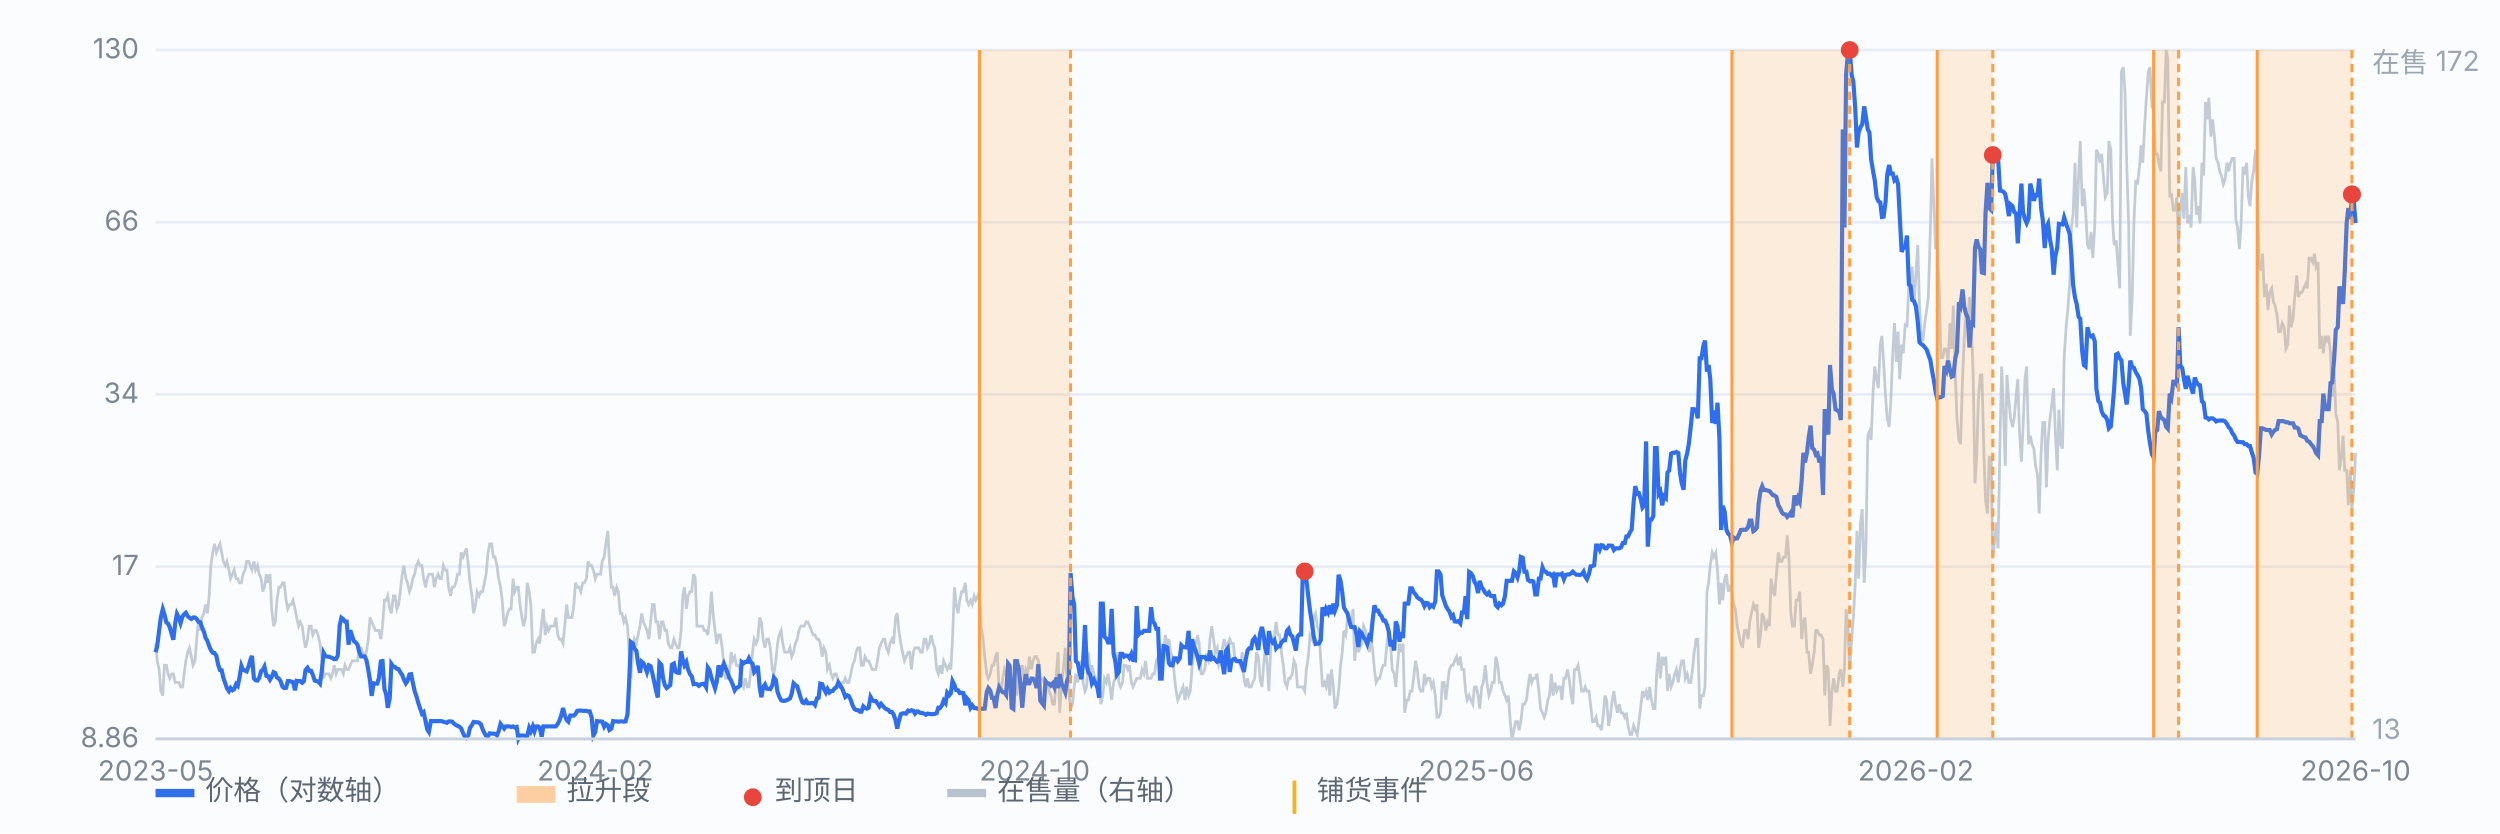
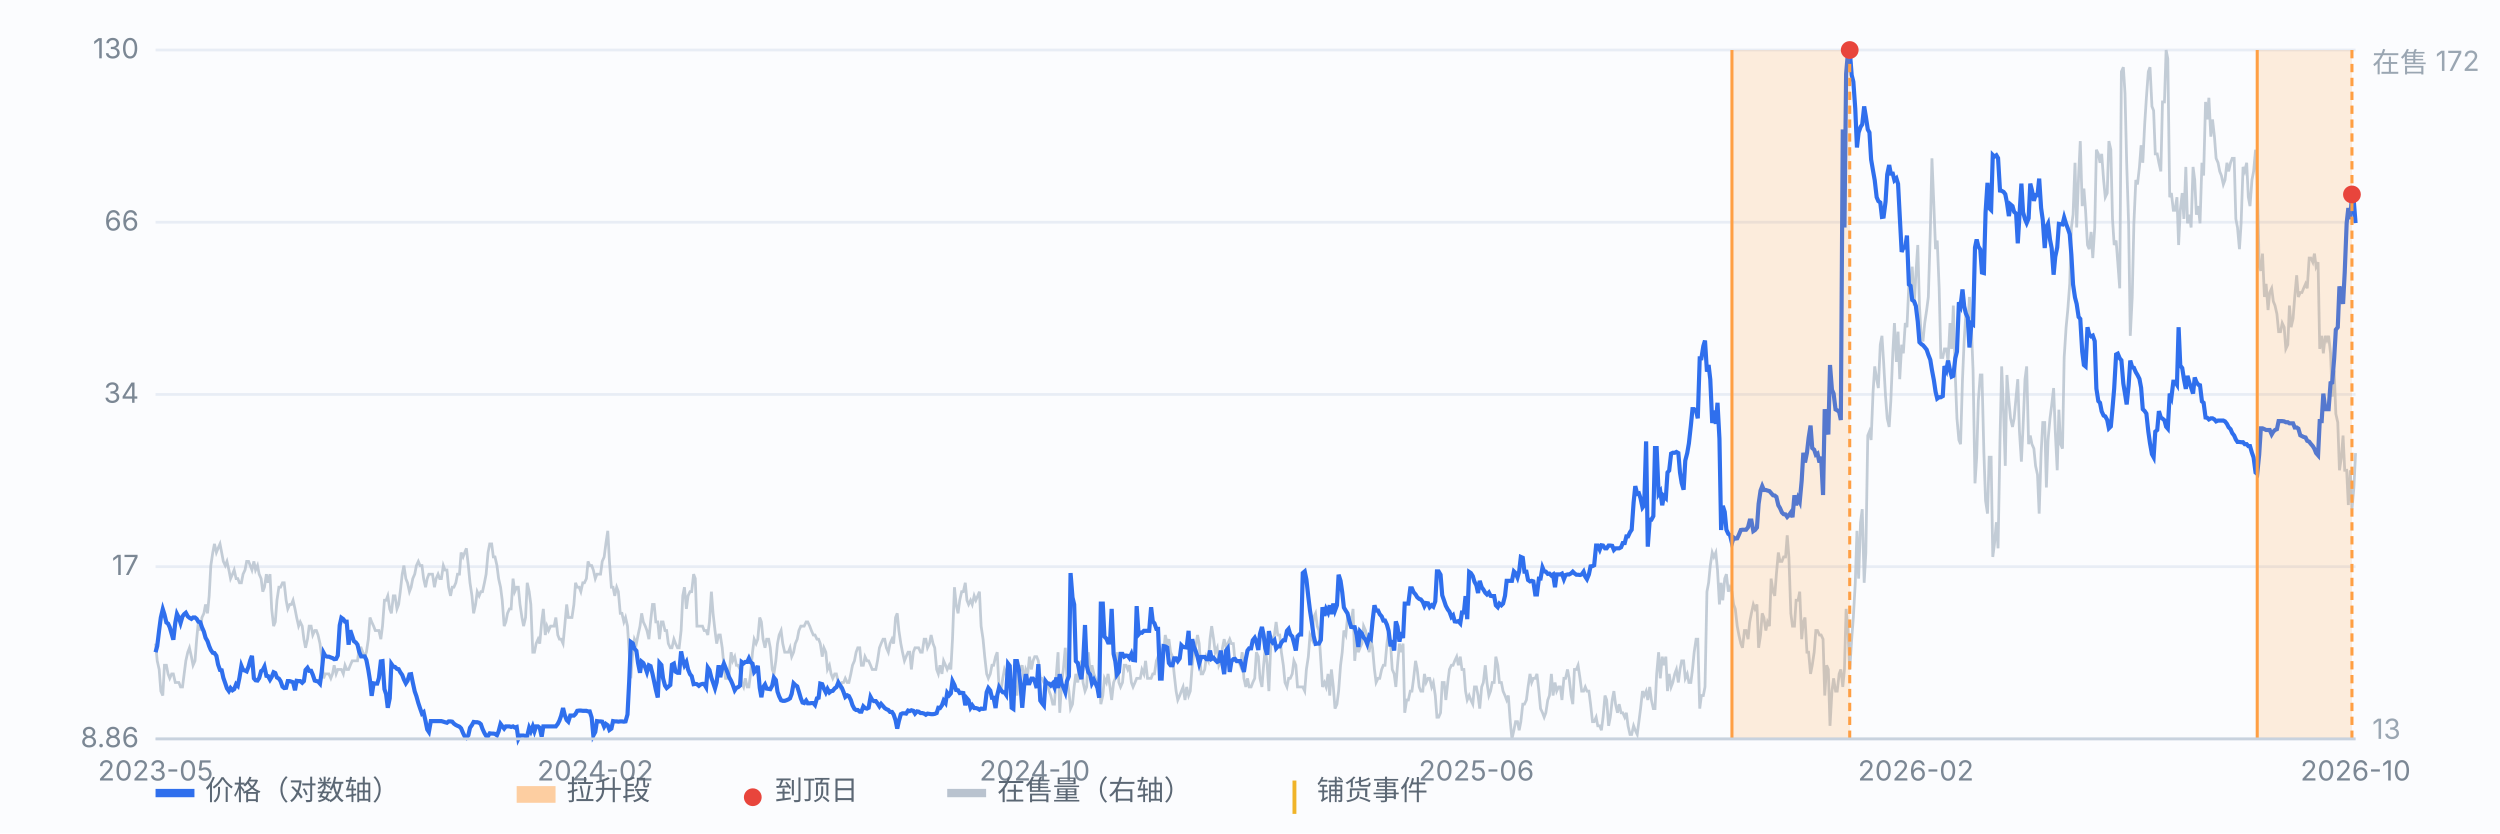
<svg xmlns="http://www.w3.org/2000/svg" viewBox="0 0 900 300" preserveAspectRatio="xMidYMid meet" style="width:100%;max-width:900px;height:auto;display:block" font-family="-apple-system,Segoe UI,Microsoft YaHei,sans-serif" font-size="10">
  <rect x="0" y="0" width="900" height="300" fill="#fbfcfe" />
  <line x1="56" y1="266.0" x2="848" y2="266.0" stroke="#e8edf5" stroke-width="1" />
  <text x="50" y="269.0" text-anchor="end" fill="#7b8794">8.86</text>
  <line x1="56" y1="204.0" x2="848" y2="204.0" stroke="#e8edf5" stroke-width="1" />
  <text x="50" y="207.0" text-anchor="end" fill="#7b8794">17</text>
  <line x1="56" y1="142.0" x2="848" y2="142.0" stroke="#e8edf5" stroke-width="1" />
  <text x="50" y="145.0" text-anchor="end" fill="#7b8794">34</text>
  <line x1="56" y1="80.0" x2="848" y2="80.0" stroke="#e8edf5" stroke-width="1" />
  <text x="50" y="83.0" text-anchor="end" fill="#7b8794">66</text>
  <line x1="56" y1="18.0" x2="848" y2="18.0" stroke="#e8edf5" stroke-width="1" />
  <text x="50" y="21.0" text-anchor="end" fill="#7b8794">130</text>
  <path d="M56.0 231.7 L56.6 237.9 L57.3 241.0 L57.9 248.8 L58.6 250.4 L59.2 239.5 L59.9 239.5 L60.5 242.6 L61.1 244.2 L61.8 242.6 L62.4 242.6 L63.1 245.7 L63.7 245.7 L64.4 245.7 L65.0 247.3 L65.7 247.3 L66.3 242.6 L66.9 237.9 L67.6 234.8 L68.2 233.2 L68.9 236.4 L69.5 239.5 L70.2 237.9 L70.8 230.1 L71.4 223.9 L72.1 227.0 L72.7 222.3 L73.4 220.8 L74.0 217.6 L74.7 220.8 L75.3 214.5 L75.9 203.6 L76.6 198.9 L77.2 195.8 L77.9 198.9 L78.5 197.4 L79.2 195.8 L79.8 198.9 L80.4 202.1 L81.1 203.6 L81.7 202.1 L82.4 205.2 L83.0 208.3 L83.7 206.7 L84.3 205.2 L85.0 208.3 L85.6 208.3 L86.2 209.8 L86.9 209.8 L87.5 206.7 L88.2 205.2 L88.8 202.1 L89.5 202.1 L90.1 203.6 L90.7 205.2 L91.4 202.1 L92.0 205.2 L92.7 203.6 L93.3 206.7 L94.0 208.3 L94.6 213.0 L95.2 211.4 L95.9 206.7 L96.5 209.8 L97.2 206.7 L97.8 219.2 L98.5 225.4 L99.1 223.9 L99.7 216.1 L100.4 211.4 L101.0 211.4 L101.7 209.8 L102.3 209.8 L103.0 216.1 L103.6 219.2 L104.3 217.6 L104.9 217.6 L105.5 216.1 L106.2 219.2 L106.8 222.3 L107.5 225.4 L108.1 223.9 L108.8 225.4 L109.4 230.1 L110.0 233.2 L110.7 230.1 L111.3 225.4 L112.0 225.4 L112.6 228.6 L113.3 227.0 L113.9 227.0 L114.5 228.6 L115.2 231.7 L115.8 236.4 L116.5 244.2 L117.1 242.6 L117.8 242.6 L118.4 242.6 L119.1 244.2 L119.7 242.6 L120.3 239.5 L121.0 242.6 L121.6 241.0 L122.3 241.0 L122.9 241.0 L123.6 242.6 L124.2 239.5 L124.8 241.0 L125.5 241.0 L126.1 239.5 L126.8 237.9 L127.4 237.9 L128.1 237.9 L128.7 237.9 L129.3 233.2 L130.0 233.2 L130.6 234.8 L131.3 236.4 L131.9 234.8 L132.6 230.1 L133.2 222.3 L133.8 223.9 L134.5 225.4 L135.1 227.0 L135.8 227.0 L136.4 227.0 L137.1 230.1 L137.7 225.4 L138.4 216.1 L139.0 216.1 L139.6 214.5 L140.3 219.2 L140.9 220.8 L141.6 214.5 L142.2 214.5 L142.9 219.2 L143.5 217.6 L144.1 213.0 L144.8 206.7 L145.4 203.6 L146.1 208.3 L146.7 209.8 L147.4 213.0 L148.0 211.4 L148.6 208.3 L149.3 206.7 L149.9 203.6 L150.6 202.1 L151.2 203.6 L151.9 203.6 L152.5 208.3 L153.2 211.4 L153.8 208.3 L154.4 206.7 L155.1 206.7 L155.7 206.7 L156.4 211.4 L157.0 208.3 L157.7 206.7 L158.3 208.3 L158.9 208.3 L159.6 203.6 L160.2 205.2 L160.9 205.2 L161.5 211.4 L162.2 214.5 L162.8 211.4 L163.4 211.4 L164.1 209.8 L164.7 206.7 L165.4 206.7 L166.0 198.9 L166.7 200.5 L167.3 198.9 L167.9 197.4 L168.6 203.6 L169.2 209.8 L169.9 214.5 L170.5 220.8 L171.2 217.6 L171.8 213.0 L172.5 214.5 L173.1 213.0 L173.7 213.0 L174.4 209.8 L175.0 206.7 L175.7 198.9 L176.3 195.8 L177.0 195.8 L177.6 200.5 L178.2 200.5 L178.9 203.6 L179.5 208.3 L180.2 211.4 L180.8 216.1 L181.5 225.4 L182.1 223.9 L182.7 220.8 L183.4 219.2 L184.0 219.2 L184.7 208.3 L185.3 213.0 L186.0 211.4 L186.6 211.4 L187.2 217.6 L187.9 222.3 L188.5 225.4 L189.2 222.3 L189.8 209.8 L190.5 213.0 L191.1 217.6 L191.8 234.8 L192.4 234.8 L193.0 231.7 L193.7 230.1 L194.3 231.7 L195.0 223.9 L195.6 219.2 L196.3 228.6 L196.9 225.4 L197.5 227.0 L198.2 225.4 L198.8 225.4 L199.5 225.4 L200.1 222.3 L200.8 228.6 L201.4 230.1 L202.0 230.1 L202.7 231.7 L203.3 225.4 L204.0 217.6 L204.6 222.3 L205.3 222.3 L205.9 222.3 L206.6 217.6 L207.2 209.8 L207.8 211.4 L208.5 211.4 L209.1 213.0 L209.8 209.8 L210.4 209.8 L211.1 208.3 L211.7 202.1 L212.3 203.6 L213.0 203.6 L213.6 205.2 L214.3 208.3 L214.9 206.7 L215.6 206.7 L216.2 206.7 L216.8 202.1 L217.5 200.5 L218.1 195.8 L218.8 191.1 L219.4 202.1 L220.1 211.4 L220.7 211.4 L221.3 214.5 L222.0 211.4 L222.6 213.0 L223.3 220.8 L223.9 220.8 L224.6 223.9 L225.2 222.3 L225.9 225.4 L226.5 234.8 L227.1 244.2 L227.8 234.8 L228.4 230.1 L229.1 231.7 L229.7 228.6 L230.4 225.4 L231.0 220.8 L231.6 223.9 L232.3 225.4 L232.9 227.0 L233.6 230.1 L234.2 223.9 L234.9 217.6 L235.5 217.6 L236.1 223.9 L236.8 223.9 L237.4 230.1 L238.1 223.9 L238.7 223.9 L239.4 227.0 L240.0 227.0 L240.6 231.7 L241.3 233.2 L241.9 233.2 L242.6 230.1 L243.2 231.7 L243.9 233.2 L244.5 233.2 L245.2 227.0 L245.8 214.5 L246.4 211.4 L247.1 219.2 L247.7 214.5 L248.4 213.0 L249.0 213.0 L249.7 206.7 L250.3 208.3 L250.9 225.4 L251.6 225.4 L252.2 225.4 L252.9 225.4 L253.5 227.0 L254.2 227.0 L254.8 228.6 L255.4 223.9 L256.1 213.0 L256.7 220.8 L257.4 227.0 L258.0 231.7 L258.7 228.6 L259.3 228.6 L260.0 233.2 L260.6 239.5 L261.2 244.2 L261.9 244.2 L262.5 242.6 L263.2 234.8 L263.8 237.9 L264.5 236.4 L265.1 239.5 L265.7 239.5 L266.4 241.0 L267.0 245.7 L267.7 247.3 L268.3 244.2 L269.0 247.3 L269.6 247.3 L270.2 242.6 L270.9 234.8 L271.5 230.1 L272.2 231.7 L272.8 230.1 L273.5 222.3 L274.1 223.9 L274.7 230.1 L275.4 233.2 L276.0 230.1 L276.7 230.1 L277.3 233.2 L278.0 241.0 L278.6 242.6 L279.3 237.9 L279.9 231.7 L280.5 228.6 L281.2 227.0 L281.8 231.7 L282.5 234.8 L283.1 234.8 L283.8 234.8 L284.4 233.2 L285.0 236.4 L285.7 234.8 L286.3 231.7 L287.0 230.1 L287.6 227.0 L288.3 225.4 L288.9 225.4 L289.5 225.4 L290.2 223.9 L290.8 223.9 L291.5 225.4 L292.1 227.0 L292.8 228.6 L293.4 228.6 L294.1 230.1 L294.7 230.1 L295.3 231.7 L296.0 236.4 L296.6 233.2 L297.3 234.8 L297.9 241.0 L298.6 239.5 L299.2 242.6 L299.8 244.2 L300.5 242.6 L301.1 242.6 L301.8 245.7 L302.4 247.3 L303.1 245.7 L303.7 245.7 L304.3 244.2 L305.0 245.7 L305.6 245.7 L306.3 242.6 L306.9 239.5 L307.6 237.9 L308.2 234.8 L308.8 233.2 L309.5 233.2 L310.1 239.5 L310.8 239.5 L311.4 236.4 L312.1 237.9 L312.7 237.9 L313.4 239.5 L314.0 241.0 L314.6 241.0 L315.3 241.0 L315.9 237.9 L316.6 233.2 L317.2 231.7 L317.9 230.1 L318.5 230.1 L319.1 233.2 L319.8 234.8 L320.4 231.7 L321.1 230.1 L321.7 231.7 L322.4 222.3 L323.0 220.8 L323.6 227.0 L324.3 231.7 L324.9 234.8 L325.6 237.9 L326.2 236.4 L326.9 234.8 L327.5 234.8 L328.1 241.0 L328.8 234.8 L329.4 233.2 L330.1 233.2 L330.7 233.2 L331.4 234.8 L332.0 234.8 L332.7 230.1 L333.3 230.1 L333.9 233.2 L334.6 231.7 L335.2 228.6 L335.9 231.7 L336.5 233.2 L337.2 241.0 L337.8 242.6 L338.4 239.5 L339.1 242.6 L339.7 237.9 L340.4 239.5 L341.0 241.0 L341.7 239.5 L342.3 241.0 L342.9 230.1 L343.6 211.4 L344.2 217.6 L344.9 220.8 L345.5 216.1 L346.2 213.0 L346.8 213.0 L347.5 209.8 L348.1 216.1 L348.7 217.6 L349.4 216.1 L350.0 217.6 L350.7 214.5 L351.3 216.1 L352.0 214.5 L352.6 213.0 L353.2 225.4 L353.9 230.1 L354.5 236.4 L355.2 242.6 L355.8 244.2 L356.5 242.6 L357.1 239.5 L357.7 239.5 L358.4 236.4 L359.0 234.8 L359.7 248.8 L360.3 248.8 L361.0 244.2 L361.6 241.0 L362.2 242.6 L362.9 239.5 L363.5 245.7 L364.2 247.3 L364.8 247.3 L365.5 247.3 L366.1 250.4 L366.8 239.5 L367.4 241.0 L368.0 239.5 L368.7 245.7 L369.3 241.0 L370.0 242.6 L370.6 236.4 L371.3 241.0 L371.9 237.9 L372.5 236.4 L373.2 236.4 L373.8 237.9 L374.5 244.2 L375.1 244.2 L375.8 245.7 L376.4 245.7 L377.0 245.7 L377.7 248.8 L378.3 250.4 L379.0 253.5 L379.6 253.5 L380.3 242.6 L380.9 234.8 L381.5 256.6 L382.2 245.7 L382.8 241.0 L383.5 233.2 L384.1 244.2 L384.8 248.8 L385.4 255.1 L386.1 253.5 L386.7 247.3 L387.3 242.6 L388.0 245.7 L388.6 239.5 L389.3 237.9 L389.9 245.7 L390.6 248.8 L391.2 247.3 L391.8 234.8 L392.5 242.6 L393.1 239.5 L393.8 242.6 L394.4 244.2 L395.1 247.3 L395.7 244.2 L396.3 253.5 L397.0 250.4 L397.6 244.2 L398.3 245.7 L398.9 242.6 L399.6 247.3 L400.2 252.0 L400.9 245.7 L401.5 244.2 L402.1 234.8 L402.8 245.7 L403.4 247.3 L404.1 245.7 L404.7 239.5 L405.4 239.5 L406.0 241.0 L406.6 239.5 L407.3 245.7 L407.9 247.3 L408.6 245.7 L409.2 244.2 L409.9 244.2 L410.5 244.2 L411.1 241.0 L411.8 242.6 L412.4 237.9 L413.1 244.2 L413.7 244.2 L414.4 244.2 L415.0 242.6 L415.6 242.6 L416.3 237.9 L416.9 236.4 L417.6 233.2 L418.2 234.8 L418.9 234.8 L419.5 228.6 L420.2 231.7 L420.8 230.1 L421.4 234.8 L422.1 236.4 L422.7 242.6 L423.4 248.8 L424.0 252.0 L424.7 250.4 L425.3 248.8 L425.9 247.3 L426.6 252.0 L427.2 247.3 L427.9 250.4 L428.5 248.8 L429.2 239.5 L429.8 234.8 L430.4 233.2 L431.1 228.6 L431.7 231.7 L432.4 242.6 L433.0 242.6 L433.7 241.0 L434.3 236.4 L435.0 237.9 L435.6 230.1 L436.2 225.4 L436.9 230.1 L437.5 234.8 L438.2 233.2 L438.8 239.5 L439.5 237.9 L440.1 233.2 L440.7 230.1 L441.4 233.2 L442.0 231.7 L442.7 230.1 L443.3 231.7 L444.0 231.7 L444.6 237.9 L445.2 237.9 L445.9 237.9 L446.5 239.5 L447.2 234.8 L447.8 244.2 L448.5 247.3 L449.1 244.2 L449.7 247.3 L450.4 247.3 L451.0 245.7 L451.7 244.2 L452.3 234.8 L453.0 236.4 L453.6 244.2 L454.3 247.3 L454.9 239.5 L455.5 233.2 L456.2 239.5 L456.8 248.8 L457.5 231.7 L458.1 230.1 L458.8 228.6 L459.4 223.9 L460.0 228.6 L460.7 228.6 L461.3 234.8 L462.0 239.5 L462.6 245.7 L463.3 247.3 L463.9 244.2 L464.5 244.2 L465.2 242.6 L465.8 237.9 L466.5 239.5 L467.1 247.3 L467.8 247.3 L468.4 247.3 L469.0 247.3 L469.7 248.8 L470.3 241.0 L471.0 236.4 L471.6 228.6 L472.3 230.1 L472.9 222.3 L473.6 220.8 L474.2 225.4 L474.8 227.0 L475.5 237.9 L476.1 247.3 L476.8 245.7 L477.4 247.3 L478.1 242.6 L478.7 250.4 L479.3 241.0 L480.0 247.3 L480.6 255.1 L481.3 253.5 L481.9 248.8 L482.6 239.5 L483.2 234.8 L483.8 227.0 L484.5 228.6 L485.1 222.3 L485.8 222.3 L486.4 223.9 L487.1 219.2 L487.7 237.9 L488.4 230.1 L489.0 234.8 L489.6 233.2 L490.3 231.7 L490.9 225.4 L491.6 227.0 L492.2 230.1 L492.9 234.8 L493.5 230.1 L494.1 233.2 L494.8 241.0 L495.4 245.7 L496.1 244.2 L496.7 244.2 L497.4 241.0 L498.0 239.5 L498.6 239.5 L499.3 231.7 L499.9 227.0 L500.6 231.7 L501.2 241.0 L501.9 242.6 L502.5 247.3 L503.1 239.5 L503.8 231.7 L504.4 234.8 L505.1 231.7 L505.7 256.6 L506.4 252.0 L507.0 252.0 L507.7 248.8 L508.3 248.8 L508.9 244.2 L509.6 237.9 L510.2 241.0 L510.9 247.3 L511.5 248.8 L512.2 248.8 L512.8 242.6 L513.4 245.7 L514.1 244.2 L514.7 244.2 L515.4 247.3 L516.0 245.7 L516.7 250.4 L517.3 258.2 L517.9 258.2 L518.6 256.6 L519.2 245.7 L519.9 245.7 L520.5 252.0 L521.2 245.7 L521.8 241.0 L522.5 239.5 L523.1 239.5 L523.7 237.9 L524.4 236.4 L525.0 239.5 L525.7 236.4 L526.3 241.0 L527.0 241.0 L527.6 248.8 L528.2 252.0 L528.9 250.4 L529.5 252.0 L530.2 253.5 L530.8 247.3 L531.5 247.3 L532.1 250.4 L532.7 255.1 L533.4 247.3 L534.0 245.7 L534.7 239.5 L535.3 245.7 L536.0 250.4 L536.6 248.8 L537.2 245.7 L537.9 245.7 L538.5 236.4 L539.2 239.5 L539.8 245.7 L540.5 245.7 L541.1 248.8 L541.8 250.4 L542.4 252.0 L543.0 250.4 L543.7 259.8 L544.3 266.0 L545.0 262.9 L545.6 259.8 L546.3 259.8 L546.9 262.9 L547.5 259.8 L548.2 253.5 L548.8 253.5 L549.5 252.0 L550.1 247.3 L550.8 242.6 L551.4 245.7 L552.0 244.2 L552.7 244.2 L553.3 242.6 L554.0 248.8 L554.6 255.1 L555.3 256.6 L555.9 258.2 L556.5 256.6 L557.2 252.0 L557.8 250.4 L558.5 242.6 L559.1 250.4 L559.8 245.7 L560.4 248.8 L561.1 247.3 L561.7 247.3 L562.3 252.0 L563.0 244.2 L563.6 244.2 L564.3 241.0 L564.9 244.2 L565.6 250.4 L566.2 253.5 L566.8 241.0 L567.5 241.0 L568.1 239.5 L568.8 244.2 L569.4 248.8 L570.1 248.8 L570.7 247.3 L571.3 248.8 L572.0 248.8 L572.6 253.5 L573.3 259.8 L573.9 259.8 L574.6 258.2 L575.2 261.3 L575.9 261.3 L576.5 262.9 L577.1 258.2 L577.8 250.4 L578.4 252.0 L579.1 261.3 L579.7 258.2 L580.4 252.0 L581.0 248.8 L581.6 253.5 L582.3 256.6 L582.9 253.5 L583.6 256.6 L584.2 256.6 L584.9 258.2 L585.5 256.6 L586.1 261.3 L586.8 264.4 L587.4 264.4 L588.1 261.3 L588.7 262.9 L589.4 264.4 L590.0 259.8 L590.6 255.1 L591.3 248.8 L591.9 250.4 L592.6 248.8 L593.2 252.0 L593.9 247.3 L594.5 252.0 L595.2 255.1 L595.8 255.1 L596.4 242.6 L597.1 234.8 L597.7 244.2 L598.4 236.4 L599.0 239.5 L599.7 236.4 L600.3 248.8 L600.9 242.6 L601.6 247.3 L602.2 245.7 L602.9 242.6 L603.5 241.0 L604.2 245.7 L604.8 241.0 L605.4 237.9 L606.1 237.9 L606.7 244.2 L607.4 242.6 L608.0 245.7 L608.7 245.7 L609.3 241.0 L609.9 234.8 L610.6 230.1 L611.2 230.1 L611.9 255.1 L612.5 250.4 L613.2 250.4 L613.8 247.3 L614.5 213.0 L615.1 209.8 L615.7 203.6 L616.4 198.9 L617.0 200.5 L617.7 198.9 L618.3 205.2 L619.0 217.6 L619.6 209.8 L620.2 216.1 L620.9 208.3 L621.5 206.7 L622.2 213.0 L622.8 211.4 L623.5 213.0 L624.1 217.6 L624.7 219.2 L625.4 225.4 L626.0 228.6 L626.7 231.7 L627.3 233.2 L628.0 227.0 L628.6 227.0 L629.3 230.1 L629.9 223.9 L630.5 220.8 L631.2 217.6 L631.8 219.2 L632.5 217.6 L633.1 233.2 L633.8 228.6 L634.4 220.8 L635.0 222.3 L635.7 227.0 L636.3 223.9 L637.0 225.4 L637.6 208.3 L638.3 213.0 L638.9 214.5 L639.5 206.7 L640.2 198.9 L640.8 202.1 L641.5 202.1 L642.1 200.5 L642.8 200.5 L643.4 192.7 L644.0 200.5 L644.7 220.8 L645.3 225.4 L646.0 225.4 L646.6 216.1 L647.3 216.1 L647.9 213.0 L648.6 230.1 L649.2 223.9 L649.8 222.3 L650.5 234.8 L651.1 234.8 L651.8 242.6 L652.4 239.5 L653.1 234.8 L653.7 227.0 L654.3 227.0 L655.0 228.6 L655.6 228.6 L656.3 230.1 L656.9 250.4 L657.6 239.5 L658.2 241.0 L658.8 261.3 L659.5 248.8 L660.1 244.2 L660.8 248.8 L661.4 248.8 L662.1 242.6 L662.7 241.0 L663.4 247.3 L664.0 241.0 L664.6 219.2 L665.3 227.0 L665.9 241.0 L666.6 230.1 L667.2 222.3 L667.9 209.8 L668.5 191.1 L669.1 208.3 L669.8 188.0 L670.4 183.3 L671.1 209.8 L671.7 198.9 L672.4 156.8 L673.0 155.3 L673.6 158.4 L674.3 141.2 L674.9 131.9 L675.6 136.5 L676.2 139.7 L676.9 124.1 L677.5 120.9 L678.1 130.3 L678.8 142.8 L679.4 150.6 L680.1 153.7 L680.7 144.3 L681.4 127.2 L682.0 116.3 L682.7 130.3 L683.3 119.4 L683.9 136.5 L684.6 124.1 L685.2 127.2 L685.9 116.3 L686.5 117.8 L687.2 102.2 L687.8 103.8 L688.4 96.0 L689.1 110.0 L689.7 99.1 L690.4 88.2 L691.0 110.0 L691.7 122.5 L692.3 122.5 L692.9 116.3 L693.6 111.6 L694.2 106.9 L694.9 83.5 L695.5 57.0 L696.2 74.2 L696.8 89.7 L697.4 86.6 L698.1 103.8 L698.7 128.7 L699.4 128.7 L700.0 125.6 L700.7 125.6 L701.3 130.3 L702.0 116.3 L702.6 125.6 L703.2 110.0 L703.9 135.0 L704.5 150.6 L705.2 158.4 L705.8 159.9 L706.5 136.5 L707.1 122.5 L707.7 113.1 L708.4 117.8 L709.0 106.9 L709.7 117.8 L710.3 133.4 L711.0 174.0 L711.6 164.6 L712.2 144.3 L712.9 135.0 L713.5 135.0 L714.2 163.1 L714.8 180.2 L715.5 184.9 L716.1 164.6 L716.8 164.6 L717.4 200.5 L718.0 195.8 L718.7 188.0 L719.3 197.4 L720.0 158.4 L720.6 131.9 L721.3 149.0 L721.9 167.7 L722.5 135.0 L723.2 144.3 L723.8 150.6 L724.5 153.7 L725.1 150.6 L725.8 142.8 L726.4 136.5 L727.0 155.3 L727.7 166.2 L728.3 153.7 L729.0 136.5 L729.6 131.9 L730.3 159.9 L730.9 156.8 L731.5 159.9 L732.2 161.5 L732.8 167.7 L733.5 170.9 L734.1 184.9 L734.8 163.1 L735.4 152.1 L736.1 152.1 L736.7 175.5 L737.3 158.4 L738.0 150.6 L738.6 145.9 L739.3 139.7 L739.9 155.3 L740.6 169.3 L741.2 147.5 L741.8 159.9 L742.5 161.5 L743.1 128.7 L743.8 117.8 L744.4 111.6 L745.1 102.2 L745.7 81.9 L746.3 77.3 L747.0 58.6 L747.6 81.9 L748.3 63.2 L748.9 50.8 L749.6 74.2 L750.2 67.9 L750.8 75.7 L751.5 88.2 L752.1 89.7 L752.8 83.5 L753.4 92.9 L754.1 81.9 L754.7 53.9 L755.4 55.4 L756.0 58.6 L756.6 55.4 L757.3 64.8 L757.9 71.0 L758.6 69.5 L759.2 50.8 L759.9 53.9 L760.5 78.8 L761.1 88.2 L761.8 86.6 L762.4 94.4 L763.1 103.8 L763.7 25.8 L764.4 24.2 L765.0 33.6 L765.6 58.6 L766.3 80.4 L766.9 120.9 L767.6 106.9 L768.2 80.4 L768.9 64.8 L769.5 66.4 L770.2 60.1 L770.8 52.3 L771.4 58.6 L772.1 44.5 L772.7 35.2 L773.4 25.8 L774.0 24.2 L774.7 38.3 L775.3 39.8 L775.9 55.4 L776.6 55.4 L777.2 58.6 L777.9 61.7 L778.5 36.7 L779.2 36.7 L779.8 18.0 L780.4 21.1 L781.1 71.0 L781.7 69.5 L782.4 75.7 L783.0 75.7 L783.7 71.0 L784.3 88.2 L784.9 75.7 L785.6 69.5 L786.2 78.8 L786.9 60.1 L787.5 80.4 L788.2 77.3 L788.8 81.9 L789.5 60.1 L790.1 64.8 L790.7 77.3 L791.4 74.2 L792.0 80.4 L792.7 58.6 L793.3 63.2 L794.0 36.7 L794.6 43.0 L795.2 35.2 L795.9 49.2 L796.5 43.0 L797.2 49.2 L797.8 57.0 L798.5 58.6 L799.1 61.7 L799.7 63.2 L800.4 66.4 L801.0 64.8 L801.7 58.6 L802.3 61.7 L803.0 58.6 L803.6 57.0 L804.3 57.0 L804.9 78.8 L805.5 81.9 L806.2 89.7 L806.8 80.4 L807.5 60.1 L808.1 61.7 L808.8 58.6 L809.4 71.0 L810.0 74.2 L810.7 64.8 L811.3 61.7 L812.0 53.9 L812.6 64.8 L813.3 96.0 L813.9 97.5 L814.5 91.3 L815.2 106.9 L815.8 102.2 L816.5 111.6 L817.1 105.3 L817.8 103.8 L818.4 108.5 L819.0 110.0 L819.7 113.1 L820.3 119.4 L821.0 119.4 L821.6 116.3 L822.3 117.8 L822.9 125.6 L823.6 124.1 L824.2 110.0 L824.8 117.8 L825.5 114.7 L826.1 106.9 L826.8 99.1 L827.4 106.9 L828.1 105.3 L828.7 105.3 L829.3 103.8 L830.0 102.2 L830.6 103.8 L831.3 92.9 L831.9 92.9 L832.6 94.4 L833.2 91.3 L833.8 96.0 L834.5 94.4 L835.1 125.6 L835.8 120.9 L836.4 127.2 L837.1 120.9 L837.7 122.5 L838.3 120.9 L839.0 127.2 L839.6 142.8 L840.3 133.4 L840.9 149.0 L841.6 152.1 L842.2 169.3 L842.9 164.6 L843.5 156.8 L844.1 169.3 L844.8 169.3 L845.4 181.8 L846.1 169.3 L846.7 183.3 L847.4 175.5 L848.0 163.1" fill="none" stroke="#b9c3cf" stroke-width="1" opacity="0.85" />
  <text x="854" y="26" fill="#9aa6b2">在售 172</text>
  <text x="854" y="266" fill="#9aa6b2">13</text>
  <path d="M56.0 234.8 L56.6 232.6 L57.3 226.8 L57.9 222.3 L58.6 219.3 L59.2 221.2 L59.9 224.1 L60.5 224.5 L61.1 225.8 L61.8 228.2 L62.4 230.3 L63.1 224.2 L63.7 221.0 L64.4 222.4 L65.0 224.3 L65.7 221.9 L66.3 221.1 L66.9 220.6 L67.6 221.9 L68.2 222.4 L68.9 222.8 L69.5 222.3 L70.2 222.3 L70.8 222.8 L71.4 223.8 L72.1 224.0 L72.7 225.8 L73.4 227.4 L74.0 229.6 L74.7 230.8 L75.3 232.6 L75.9 234.0 L76.6 235.0 L77.2 235.1 L77.9 236.1 L78.5 239.2 L79.2 241.2 L79.8 241.3 L80.4 244.0 L81.1 246.0 L81.7 247.8 L82.4 248.8 L83.0 247.7 L83.7 248.5 L84.3 248.1 L85.0 246.3 L85.6 246.9 L86.2 244.0 L86.9 239.7 L87.5 241.2 L88.2 241.4 L88.8 241.7 L89.5 239.9 L90.1 237.7 L90.7 236.1 L91.4 244.2 L92.0 244.9 L92.7 245.0 L93.3 244.1 L94.0 241.6 L94.6 241.2 L95.2 240.0 L95.9 243.3 L96.5 243.4 L97.2 244.7 L97.8 243.7 L98.5 242.0 L99.1 242.3 L99.7 243.9 L100.4 244.3 L101.0 245.2 L101.7 247.2 L102.3 247.7 L103.0 247.6 L103.6 245.2 L104.3 245.2 L104.9 245.4 L105.5 245.6 L106.2 248.5 L106.8 245.1 L107.5 245.2 L108.1 245.2 L108.8 245.8 L109.4 245.2 L110.0 241.2 L110.7 240.4 L111.3 241.5 L112.0 241.5 L112.6 242.9 L113.3 245.0 L113.9 245.2 L114.5 245.3 L115.2 246.1 L115.8 242.0 L116.5 235.0 L117.1 236.1 L117.8 236.4 L118.4 236.4 L119.1 236.7 L119.7 236.9 L120.3 237.3 L121.0 237.2 L121.6 236.0 L122.3 225.1 L122.9 222.4 L123.6 222.9 L124.2 223.8 L124.8 223.8 L125.5 232.1 L126.1 226.9 L126.8 229.0 L127.4 230.8 L128.1 231.3 L128.7 232.1 L129.3 234.6 L130.0 236.3 L130.6 236.3 L131.3 236.3 L131.9 237.6 L132.6 241.2 L133.2 245.0 L133.8 250.5 L134.5 246.0 L135.1 246.1 L135.8 246.1 L136.4 244.1 L137.1 238.1 L137.7 238.0 L138.4 248.1 L139.0 249.9 L139.6 254.8 L140.3 251.4 L140.9 239.0 L141.6 240.0 L142.2 240.1 L142.9 240.8 L143.5 240.9 L144.1 242.0 L144.8 243.0 L145.4 244.6 L146.1 246.0 L146.7 245.1 L147.4 242.8 L148.0 242.7 L148.6 245.7 L149.3 248.9 L149.9 250.6 L150.6 253.1 L151.2 254.9 L151.9 256.9 L152.5 256.4 L153.2 259.6 L153.8 262.6 L154.4 263.5 L155.1 259.6 L155.7 259.6 L156.4 259.6 L157.0 259.6 L157.7 259.6 L158.3 259.6 L158.9 259.6 L159.6 259.8 L160.2 260.0 L160.9 260.2 L161.5 259.7 L162.2 259.7 L162.8 259.8 L163.4 260.5 L164.1 261.0 L164.7 261.3 L165.4 261.6 L166.0 262.2 L166.7 263.9 L167.3 265.1 L167.9 265.6 L168.6 264.7 L169.2 262.0 L169.9 261.0 L170.5 259.9 L171.2 260.0 L171.8 260.0 L172.5 260.2 L173.1 260.7 L173.7 262.4 L174.4 263.9 L175.0 264.9 L175.7 265.0 L176.3 264.0 L177.0 264.1 L177.6 264.1 L178.2 264.2 L178.9 264.7 L179.5 263.3 L180.2 260.6 L180.8 261.4 L181.5 262.3 L182.1 261.5 L182.7 261.5 L183.4 261.5 L184.0 261.7 L184.7 261.5 L185.3 261.9 L186.0 261.7 L186.6 266.0 L187.2 264.8 L187.9 264.8 L188.5 264.8 L189.2 265.0 L189.8 264.9 L190.5 262.0 L191.1 263.3 L191.8 261.5 L192.4 263.3 L193.0 261.5 L193.7 261.5 L194.3 262.0 L195.0 265.2 L195.6 261.5 L196.3 261.5 L196.9 261.5 L197.5 261.5 L198.2 261.5 L198.8 261.5 L199.5 261.5 L200.1 261.5 L200.8 260.6 L201.4 259.4 L202.0 257.7 L202.7 254.9 L203.3 257.4 L204.0 259.2 L204.6 259.8 L205.3 257.6 L205.9 257.6 L206.6 257.6 L207.2 257.0 L207.8 255.9 L208.5 255.8 L209.1 255.8 L209.8 255.9 L210.4 255.9 L211.1 255.9 L211.7 256.1 L212.3 256.1 L213.0 258.3 L213.6 264.8 L214.3 263.5 L214.9 259.6 L215.6 259.7 L216.2 259.7 L216.8 259.8 L217.5 261.6 L218.1 260.6 L218.8 261.1 L219.4 262.8 L220.1 262.3 L220.7 259.6 L221.3 259.7 L222.0 259.7 L222.6 259.8 L223.3 259.7 L223.9 259.7 L224.6 259.8 L225.2 259.7 L225.9 257.2 L226.5 245.4 L227.1 231.1 L227.8 231.6 L228.4 233.5 L229.1 234.3 L229.7 238.7 L230.4 242.2 L231.0 238.2 L231.6 238.7 L232.3 240.3 L232.9 242.0 L233.6 239.5 L234.2 239.8 L234.9 242.6 L235.5 245.4 L236.1 248.3 L236.8 251.1 L237.4 238.6 L238.1 239.4 L238.7 244.2 L239.4 246.8 L240.0 247.7 L240.6 247.2 L241.3 246.6 L241.9 239.3 L242.6 238.9 L243.2 241.8 L243.9 242.2 L244.5 242.2 L245.2 234.5 L245.8 237.5 L246.4 239.5 L247.1 238.3 L247.7 241.0 L248.4 242.7 L249.0 243.4 L249.7 246.3 L250.3 246.2 L250.9 246.3 L251.6 246.9 L252.2 246.4 L252.9 246.2 L253.5 246.2 L254.2 247.4 L254.8 240.3 L255.4 241.2 L256.1 244.0 L256.7 245.7 L257.4 247.8 L258.0 245.6 L258.7 239.5 L259.3 243.8 L260.0 240.4 L260.6 238.9 L261.2 240.4 L261.9 242.1 L262.5 243.8 L263.2 245.1 L263.8 246.5 L264.5 248.5 L265.1 247.6 L265.7 247.4 L266.4 246.8 L267.0 238.3 L267.7 238.8 L268.3 238.3 L269.0 238.3 L269.6 237.0 L270.2 238.4 L270.9 238.9 L271.5 242.0 L272.2 241.2 L272.8 239.7 L273.5 247.6 L274.1 251.0 L274.7 247.4 L275.4 246.4 L276.0 247.9 L276.7 248.0 L277.3 248.1 L278.0 246.8 L278.6 243.9 L279.3 244.8 L279.9 249.0 L280.5 250.7 L281.2 252.1 L281.8 252.3 L282.5 252.3 L283.1 252.1 L283.8 251.8 L284.4 251.4 L285.0 249.8 L285.7 246.0 L286.3 246.6 L287.0 247.1 L287.6 249.0 L288.3 251.4 L288.9 252.9 L289.5 253.1 L290.2 252.2 L290.8 253.2 L291.5 253.2 L292.1 253.1 L292.8 253.1 L293.4 253.8 L294.1 251.4 L294.7 251.2 L295.3 246.1 L296.0 246.3 L296.6 247.9 L297.3 249.3 L297.9 248.0 L298.6 249.3 L299.2 248.8 L299.8 248.7 L300.5 247.8 L301.1 247.4 L301.8 245.7 L302.4 246.7 L303.1 247.7 L303.7 249.2 L304.3 250.9 L305.0 250.3 L305.6 250.6 L306.3 252.0 L306.9 253.9 L307.6 255.2 L308.2 255.6 L308.8 255.6 L309.5 256.2 L310.1 256.2 L310.8 254.3 L311.4 254.9 L312.1 255.1 L312.7 254.8 L313.4 250.9 L314.0 252.0 L314.6 252.4 L315.3 252.4 L315.9 253.2 L316.6 254.3 L317.2 253.4 L317.9 254.2 L318.5 254.9 L319.1 255.3 L319.8 255.6 L320.4 256.3 L321.1 256.3 L321.7 257.2 L322.4 259.3 L323.0 262.3 L323.6 259.6 L324.3 257.1 L324.9 256.8 L325.6 256.8 L326.2 256.9 L326.9 255.8 L327.5 256.0 L328.1 255.7 L328.8 255.9 L329.4 256.9 L330.1 256.1 L330.7 256.2 L331.4 256.7 L332.0 256.7 L332.7 256.9 L333.3 257.3 L333.9 256.9 L334.6 257.0 L335.2 257.1 L335.9 257.1 L336.5 257.0 L337.2 256.7 L337.8 254.8 L338.4 254.9 L339.1 253.9 L339.7 252.2 L340.4 253.1 L341.0 249.4 L341.7 250.3 L342.3 249.6 L342.9 245.2 L343.6 246.6 L344.2 248.4 L344.9 248.5 L345.5 249.5 L346.2 249.4 L346.8 249.5 L347.5 253.9 L348.1 251.4 L348.7 252.1 L349.4 254.8 L350.0 253.9 L350.7 254.9 L351.3 254.9 L352.0 255.1 L352.6 255.5 L353.2 255.1 L353.9 255.2 L354.5 255.1 L355.2 249.2 L355.8 247.7 L356.5 248.6 L357.1 251.2 L357.7 251.2 L358.4 254.9 L359.0 250.3 L359.7 247.4 L360.3 248.4 L361.0 249.2 L361.6 249.2 L362.2 250.1 L362.9 238.9 L363.5 239.7 L364.2 254.8 L364.8 255.2 L365.5 238.0 L366.1 238.0 L366.8 241.2 L367.4 246.8 L368.0 254.8 L368.7 246.8 L369.3 242.7 L370.0 246.0 L370.6 246.0 L371.3 244.3 L371.9 244.3 L372.5 245.2 L373.2 247.7 L373.8 239.1 L374.5 252.2 L375.1 253.1 L375.8 254.0 L376.4 245.2 L377.0 246.0 L377.7 246.1 L378.3 246.8 L379.0 246.0 L379.6 247.4 L380.3 243.9 L380.9 247.7 L381.5 242.7 L382.2 246.2 L382.8 247.4 L383.5 249.2 L384.1 245.2 L384.8 243.5 L385.4 206.3 L386.1 215.1 L386.7 217.6 L387.3 238.0 L388.0 238.7 L388.6 241.9 L389.3 244.5 L389.9 238.8 L390.6 225.0 L391.2 239.5 L391.8 242.0 L392.5 242.9 L393.1 246.0 L393.8 244.7 L394.4 246.0 L395.1 247.7 L395.7 251.2 L396.3 217.3 L397.0 217.3 L397.6 229.2 L398.3 229.9 L398.9 231.3 L399.6 231.3 L400.2 219.2 L400.9 235.4 L401.5 238.0 L402.1 242.9 L402.8 241.9 L403.4 235.4 L404.1 235.4 L404.7 236.4 L405.4 236.0 L406.0 236.1 L406.6 236.9 L407.3 235.4 L407.9 237.6 L408.6 237.7 L409.2 218.2 L409.9 228.4 L410.5 227.7 L411.1 227.8 L411.8 227.1 L412.4 227.1 L413.1 227.1 L413.7 227.1 L414.4 218.6 L415.0 223.7 L415.6 224.4 L416.3 226.4 L416.9 226.4 L417.6 244.3 L418.2 244.3 L418.9 232.6 L419.5 232.7 L420.2 233.1 L420.8 238.7 L421.4 239.5 L422.1 239.5 L422.7 237.0 L423.4 237.0 L424.0 238.0 L424.7 237.0 L425.3 232.3 L425.9 232.9 L426.6 233.0 L427.2 233.1 L427.9 227.1 L428.5 239.5 L429.2 230.1 L429.8 232.8 L430.4 234.2 L431.1 236.4 L431.7 238.9 L432.4 236.5 L433.0 236.5 L433.7 236.5 L434.3 237.3 L435.0 237.3 L435.6 234.2 L436.2 237.2 L436.9 236.8 L437.5 237.6 L438.2 238.3 L438.8 238.0 L439.5 234.2 L440.1 239.1 L440.7 242.7 L441.4 234.2 L442.0 233.4 L442.7 241.9 L443.3 238.1 L444.0 237.3 L444.6 237.2 L445.2 238.0 L445.9 238.0 L446.5 238.0 L447.2 239.7 L447.8 241.9 L448.5 237.2 L449.1 234.2 L449.7 233.4 L450.4 233.4 L451.0 230.5 L451.7 229.6 L452.3 231.0 L453.0 234.0 L453.6 228.2 L454.3 225.7 L454.9 228.6 L455.5 233.4 L456.2 235.7 L456.8 227.2 L457.5 230.5 L458.1 231.3 L458.8 230.5 L459.4 233.4 L460.0 232.7 L460.7 232.7 L461.3 231.3 L462.0 230.5 L462.6 230.5 L463.3 227.1 L463.9 226.4 L464.5 228.4 L465.2 229.1 L465.8 231.3 L466.5 234.2 L467.1 229.1 L467.8 228.4 L468.4 228.4 L469.0 206.3 L469.7 205.7 L470.3 208.6 L471.0 214.9 L471.6 219.8 L472.3 224.4 L472.9 228.9 L473.6 231.8 L474.2 231.7 L474.8 231.7 L475.5 230.4 L476.1 218.6 L476.8 221.7 L477.4 219.2 L478.1 220.5 L478.7 217.9 L479.3 221.1 L480.0 217.3 L480.6 219.8 L481.3 217.9 L481.9 206.9 L482.6 209.1 L483.2 213.2 L483.8 218.7 L484.5 219.9 L485.1 220.8 L485.8 223.7 L486.4 225.7 L487.1 225.8 L487.7 225.8 L488.4 228.6 L489.0 232.9 L489.6 227.3 L490.3 228.1 L490.9 229.5 L491.6 230.3 L492.2 231.8 L492.9 229.1 L493.5 229.8 L494.1 223.7 L494.8 217.9 L495.4 219.8 L496.1 219.8 L496.7 221.1 L497.4 221.9 L498.0 223.4 L498.6 223.4 L499.3 224.9 L499.9 227.1 L500.6 232.7 L501.2 230.5 L501.9 234.2 L502.5 223.7 L503.1 225.6 L503.8 231.0 L504.4 227.6 L505.1 229.7 L505.7 217.3 L506.4 217.3 L507.0 217.3 L507.7 211.8 L508.3 211.8 L508.9 213.2 L509.6 214.0 L510.2 215.0 L510.9 215.6 L511.5 215.8 L512.2 216.7 L512.8 218.2 L513.4 217.1 L514.1 217.2 L514.7 218.6 L515.4 217.9 L516.0 218.4 L516.7 216.5 L517.3 205.7 L517.9 205.7 L518.6 206.9 L519.2 214.3 L519.9 216.3 L520.5 218.1 L521.2 219.4 L521.8 220.2 L522.5 222.1 L523.1 221.5 L523.7 223.7 L524.4 223.8 L525.0 223.6 L525.7 224.4 L526.3 220.5 L527.0 220.5 L527.6 214.6 L528.2 222.9 L528.9 205.9 L529.5 206.3 L530.2 207.4 L530.8 209.4 L531.5 210.7 L532.1 213.5 L532.7 209.1 L533.4 211.4 L534.0 212.2 L534.7 213.4 L535.3 214.0 L536.0 213.3 L536.6 214.5 L537.2 214.6 L537.9 214.6 L538.5 217.9 L539.2 218.6 L539.8 217.3 L540.5 217.9 L541.1 217.3 L541.8 214.5 L542.4 209.1 L543.0 209.1 L543.7 209.1 L544.3 209.1 L545.0 205.7 L545.6 206.3 L546.3 207.9 L546.9 205.7 L547.5 200.5 L548.2 200.8 L548.8 205.8 L549.5 205.8 L550.1 208.8 L550.8 209.3 L551.4 209.1 L552.0 209.3 L552.7 214.0 L553.3 214.0 L554.0 208.3 L554.6 208.3 L555.3 204.3 L555.9 205.7 L556.5 205.8 L557.2 206.6 L557.8 206.5 L558.5 207.2 L559.1 206.8 L559.8 211.4 L560.4 206.8 L561.1 206.8 L561.7 206.8 L562.3 206.5 L563.0 208.5 L563.6 207.0 L564.3 206.8 L564.9 206.8 L565.6 206.4 L566.2 205.8 L566.8 206.4 L567.5 206.9 L568.1 206.9 L568.8 207.0 L569.4 206.8 L570.1 205.8 L570.7 207.6 L571.3 208.5 L572.0 206.8 L572.6 203.9 L573.3 203.8 L573.9 203.5 L574.6 196.4 L575.2 196.4 L575.9 197.9 L576.5 196.3 L577.1 196.4 L577.8 197.4 L578.4 197.4 L579.1 196.4 L579.7 196.4 L580.4 196.5 L581.0 198.0 L581.6 197.4 L582.3 197.4 L582.9 197.4 L583.6 197.0 L584.2 195.5 L584.9 195.5 L585.5 193.1 L586.1 193.1 L586.8 191.6 L587.4 190.7 L588.1 180.9 L588.7 175.0 L589.4 177.8 L590.0 177.6 L590.6 179.4 L591.3 182.7 L591.9 181.9 L592.6 158.9 L593.2 196.8 L593.9 187.1 L594.5 187.1 L595.2 185.8 L595.8 161.3 L596.4 161.3 L597.1 177.8 L597.7 176.9 L598.4 181.9 L599.0 178.6 L599.7 179.3 L600.3 170.1 L600.9 169.4 L601.6 163.3 L602.2 163.0 L602.9 163.0 L603.5 162.7 L604.2 163.1 L604.8 170.1 L605.4 173.9 L606.1 176.3 L606.7 165.8 L607.4 163.1 L608.0 159.6 L608.7 153.3 L609.3 147.3 L609.9 147.3 L610.6 147.9 L611.2 150.6 L611.9 129.0 L612.5 129.0 L613.2 124.6 L613.8 122.6 L614.5 133.8 L615.1 131.4 L615.7 136.6 L616.4 152.3 L617.0 147.8 L617.7 152.6 L618.3 145.0 L619.0 158.0 L619.6 190.8 L620.2 182.1 L620.9 184.3 L621.5 190.7 L622.2 192.2 L622.8 192.6 L623.5 195.5 L624.1 193.5 L624.7 193.9 L625.4 193.8 L626.0 192.5 L626.7 190.8 L627.3 190.7 L628.0 190.7 L628.6 190.7 L629.3 189.8 L629.9 187.4 L630.5 187.4 L631.2 191.2 L631.8 190.8 L632.5 189.9 L633.1 181.4 L633.8 176.6 L634.4 175.0 L635.0 176.4 L635.7 176.4 L636.3 176.6 L637.0 176.8 L637.6 177.5 L638.3 178.3 L638.9 178.4 L639.5 178.9 L640.2 181.9 L640.8 182.9 L641.5 184.5 L642.1 185.1 L642.8 185.2 L643.4 186.1 L644.0 185.5 L644.7 184.5 L645.3 186.2 L646.0 178.3 L646.6 181.9 L647.3 179.3 L647.9 180.6 L648.6 173.1 L649.2 163.0 L649.8 166.5 L650.5 163.0 L651.1 157.7 L651.8 153.2 L652.4 161.3 L653.1 161.9 L653.7 163.7 L654.3 163.3 L655.0 166.5 L655.6 164.4 L656.3 178.2 L656.9 147.3 L657.6 153.6 L658.2 156.4 L658.8 131.4 L659.5 140.3 L660.1 141.7 L660.8 147.4 L661.4 147.7 L662.1 148.3 L662.7 151.2 L663.4 46.6 L664.0 81.9 L664.6 26.6 L665.3 18.4 L665.9 18.0 L666.6 27.0 L667.2 29.4 L667.9 39.2 L668.5 53.1 L669.1 47.7 L669.8 45.7 L670.4 44.8 L671.1 38.3 L671.7 41.9 L672.4 46.6 L673.0 47.7 L673.6 57.4 L674.3 61.5 L674.9 64.9 L675.6 71.0 L676.2 72.4 L676.9 72.9 L677.5 78.1 L678.1 78.0 L678.8 72.6 L679.4 62.8 L680.1 59.4 L680.7 62.5 L681.4 62.5 L682.0 64.9 L682.7 64.2 L683.3 66.2 L683.9 77.6 L684.6 90.7 L685.2 89.1 L685.9 89.1 L686.5 84.8 L687.2 102.4 L687.8 102.9 L688.4 108.0 L689.1 108.5 L689.7 110.1 L690.4 115.8 L691.0 123.2 L691.7 123.9 L692.3 124.3 L692.9 125.0 L693.6 125.9 L694.2 127.7 L694.9 129.5 L695.5 133.2 L696.2 136.9 L696.8 141.0 L697.4 143.5 L698.1 143.0 L698.7 143.0 L699.4 142.6 L700.0 131.8 L700.7 133.3 L701.3 129.8 L702.0 133.3 L702.6 135.6 L703.2 135.3 L703.9 129.0 L704.5 126.6 L705.2 108.8 L705.8 110.1 L706.5 104.2 L707.1 110.2 L707.7 112.8 L708.4 114.4 L709.0 125.1 L709.7 116.4 L710.3 116.8 L711.0 89.1 L711.6 86.2 L712.2 88.7 L712.9 89.8 L713.5 98.1 L714.2 98.3 L714.8 76.5 L715.5 65.8 L716.1 74.9 L716.8 75.6 L717.4 55.8 L718.0 56.4 L718.7 55.9 L719.3 56.9 L720.0 68.6 L720.6 68.7 L721.3 69.1 L721.9 69.9 L722.5 72.9 L723.2 77.8 L723.8 73.6 L724.5 74.2 L725.1 76.3 L725.8 76.9 L726.4 87.6 L727.0 77.6 L727.7 66.1 L728.3 76.4 L729.0 78.9 L729.6 80.3 L730.3 78.6 L730.9 66.1 L731.5 68.5 L732.2 72.3 L732.8 70.2 L733.5 70.3 L734.1 64.3 L734.8 74.9 L735.4 79.2 L736.1 89.3 L736.7 81.7 L737.3 80.5 L738.0 86.3 L738.6 89.3 L739.3 98.9 L739.9 92.4 L740.6 89.1 L741.2 80.6 L741.8 80.7 L742.5 80.8 L743.1 78.3 L743.8 80.6 L744.4 82.2 L745.1 84.3 L745.7 91.8 L746.3 102.4 L747.0 107.1 L747.6 109.4 L748.3 114.1 L748.9 114.8 L749.6 126.6 L750.2 131.4 L750.8 131.9 L751.5 117.8 L752.1 120.4 L752.8 121.1 L753.4 120.8 L754.1 122.8 L754.7 139.9 L755.4 144.4 L756.0 145.0 L756.6 148.1 L757.3 149.6 L757.9 149.9 L758.6 151.2 L759.2 154.2 L759.9 153.5 L760.5 147.0 L761.1 139.9 L761.8 127.6 L762.4 127.3 L763.1 129.0 L763.7 129.7 L764.4 138.1 L765.0 141.7 L765.6 145.6 L766.3 138.8 L766.9 129.8 L767.6 132.2 L768.2 132.4 L768.9 134.0 L769.5 135.0 L770.2 136.4 L770.8 139.6 L771.4 147.3 L772.1 148.0 L772.7 148.9 L773.4 155.4 L774.0 159.6 L774.7 163.5 L775.3 164.6 L775.9 155.4 L776.6 154.8 L777.2 148.0 L777.9 150.3 L778.5 150.7 L779.2 151.3 L779.8 153.6 L780.4 154.3 L781.1 141.7 L781.7 143.1 L782.4 137.4 L783.0 137.4 L783.7 138.5 L784.3 117.8 L784.9 131.6 L785.6 132.5 L786.2 136.4 L786.9 140.0 L787.5 135.3 L788.2 137.9 L788.8 139.5 L789.5 141.7 L790.1 135.9 L790.7 137.5 L791.4 138.5 L792.0 138.7 L792.7 144.5 L793.3 145.0 L794.0 150.3 L794.6 150.4 L795.2 151.0 L795.9 150.6 L796.5 150.6 L797.2 151.0 L797.8 151.7 L798.5 151.4 L799.1 151.4 L799.7 151.4 L800.4 151.4 L801.0 151.7 L801.7 152.6 L802.3 153.8 L803.0 154.5 L803.6 155.9 L804.3 156.8 L804.9 158.2 L805.5 159.1 L806.2 159.1 L806.8 159.2 L807.5 159.2 L808.1 159.9 L808.8 159.9 L809.4 160.6 L810.0 160.6 L810.7 163.0 L811.3 164.7 L812.0 170.1 L812.6 170.6 L813.3 163.7 L813.9 154.2 L814.5 154.2 L815.2 154.5 L815.8 154.8 L816.5 154.8 L817.1 154.8 L817.8 156.4 L818.4 155.4 L819.0 154.8 L819.7 154.5 L820.3 151.6 L821.0 151.6 L821.6 151.6 L822.3 151.7 L822.9 152.0 L823.6 152.0 L824.2 152.4 L824.8 152.4 L825.5 152.4 L826.1 153.9 L826.8 153.9 L827.4 154.3 L828.1 156.7 L828.7 157.0 L829.3 157.3 L830.0 157.5 L830.6 158.7 L831.3 159.0 L831.9 159.8 L832.6 160.6 L833.2 161.6 L833.8 163.1 L834.5 163.9 L835.1 151.6 L835.8 151.6 L836.4 141.7 L837.1 147.3 L837.7 147.3 L838.3 147.3 L839.0 137.9 L839.6 137.7 L840.3 129.0 L840.9 118.7 L841.6 117.8 L842.2 103.1 L842.9 106.2 L843.5 109.4 L844.1 98.0 L844.8 80.3 L845.4 74.9 L846.1 78.9 L846.7 70.0 L847.4 72.8 L848.0 80.3" fill="none" stroke="#2f6fed" stroke-width="1.5" />
-   <rect x="352.6" y="18" width="32.8" height="248" fill="#ff9f43" opacity="0.18" />
-   <line x1="352.6" y1="18" x2="352.6" y2="266" stroke="#ff9f43" stroke-width="1.1" />
-   <line x1="385.4" y1="18" x2="385.4" y2="266" stroke="#ff9f43" stroke-width="1.1" stroke-dasharray="3 2" />
-   <circle cx="469.7" cy="205.7" r="3.2" fill="#e8453c" />
  <rect x="623.5" y="18" width="42.5" height="248" fill="#ff9f43" opacity="0.18" />
  <line x1="623.5" y1="18" x2="623.5" y2="266" stroke="#ff9f43" stroke-width="1.1" />
  <line x1="665.9" y1="18" x2="665.9" y2="266" stroke="#ff9f43" stroke-width="1.1" stroke-dasharray="3 2" />
  <circle cx="665.9" cy="18.0" r="3.2" fill="#e8453c" />
-   <rect x="697.4" y="18" width="19.9" height="248" fill="#ff9f43" opacity="0.18" />
-   <line x1="697.4" y1="18" x2="697.4" y2="266" stroke="#ff9f43" stroke-width="1.1" />
-   <line x1="717.4" y1="18" x2="717.4" y2="266" stroke="#ff9f43" stroke-width="1.1" stroke-dasharray="3 2" />
-   <circle cx="717.4" cy="55.8" r="3.2" fill="#e8453c" />
-   <rect x="775.3" y="18" width="9.0" height="248" fill="#ff9f43" opacity="0.18" />
-   <line x1="775.3" y1="18" x2="775.3" y2="266" stroke="#ff9f43" stroke-width="1.1" />
-   <line x1="784.3" y1="18" x2="784.3" y2="266" stroke="#ff9f43" stroke-width="1.1" stroke-dasharray="3 2" />
-   <circle cx="846.7" cy="70.0" r="3.2" fill="#e8453c" />
  <rect x="812.6" y="18" width="34.1" height="248" fill="#ff9f43" opacity="0.18" />
  <line x1="812.6" y1="18" x2="812.6" y2="266" stroke="#ff9f43" stroke-width="1.1" />
  <line x1="846.7" y1="18" x2="846.7" y2="266" stroke="#ff9f43" stroke-width="1.1" stroke-dasharray="3 2" />
  <circle cx="846.7" cy="70.0" r="3.2" fill="#e8453c" />
  <line x1="56" y1="266" x2="848" y2="266" stroke="#c8d2de" stroke-width="1" />
  <text x="56.0" y="281" text-anchor="middle" fill="#7b8794">2023-05</text>
  <text x="214.3" y="281" text-anchor="middle" fill="#7b8794">2024-02</text>
  <text x="372.5" y="281" text-anchor="middle" fill="#7b8794">2024-10</text>
  <text x="531.5" y="281" text-anchor="middle" fill="#7b8794">2025-06</text>
  <text x="689.7" y="281" text-anchor="middle" fill="#7b8794">2026-02</text>
  <text x="848.0" y="281" text-anchor="middle" fill="#7b8794">2026-10</text>
  <g transform="translate(56,292)">
    <rect x="0" y="-8" width="14" height="3" fill="#2f6fed" />
    <text x="18" y="-4" fill="#5b6774">价格（对数轴）</text>
    <rect x="130" y="-9" width="14" height="6" fill="#ff9f43" opacity="0.5" />
    <text x="148" y="-4" fill="#5b6774">拉升段</text>
    <circle cx="215" cy="-5" r="3.2" fill="#e8453c" />
    <text x="223" y="-4" fill="#5b6774">到顶日</text>
    <rect x="285" y="-8" width="14" height="3" fill="#b9c3cf" />
    <text x="303" y="-4" fill="#5b6774">在售量（右轴）</text>
    <line x1="410" y1="-11" x2="410" y2="1" stroke="#f0b429" stroke-width="1.4" />
    <text x="418" y="-4" fill="#5b6774">铺货事件</text>
  </g>
</svg>
